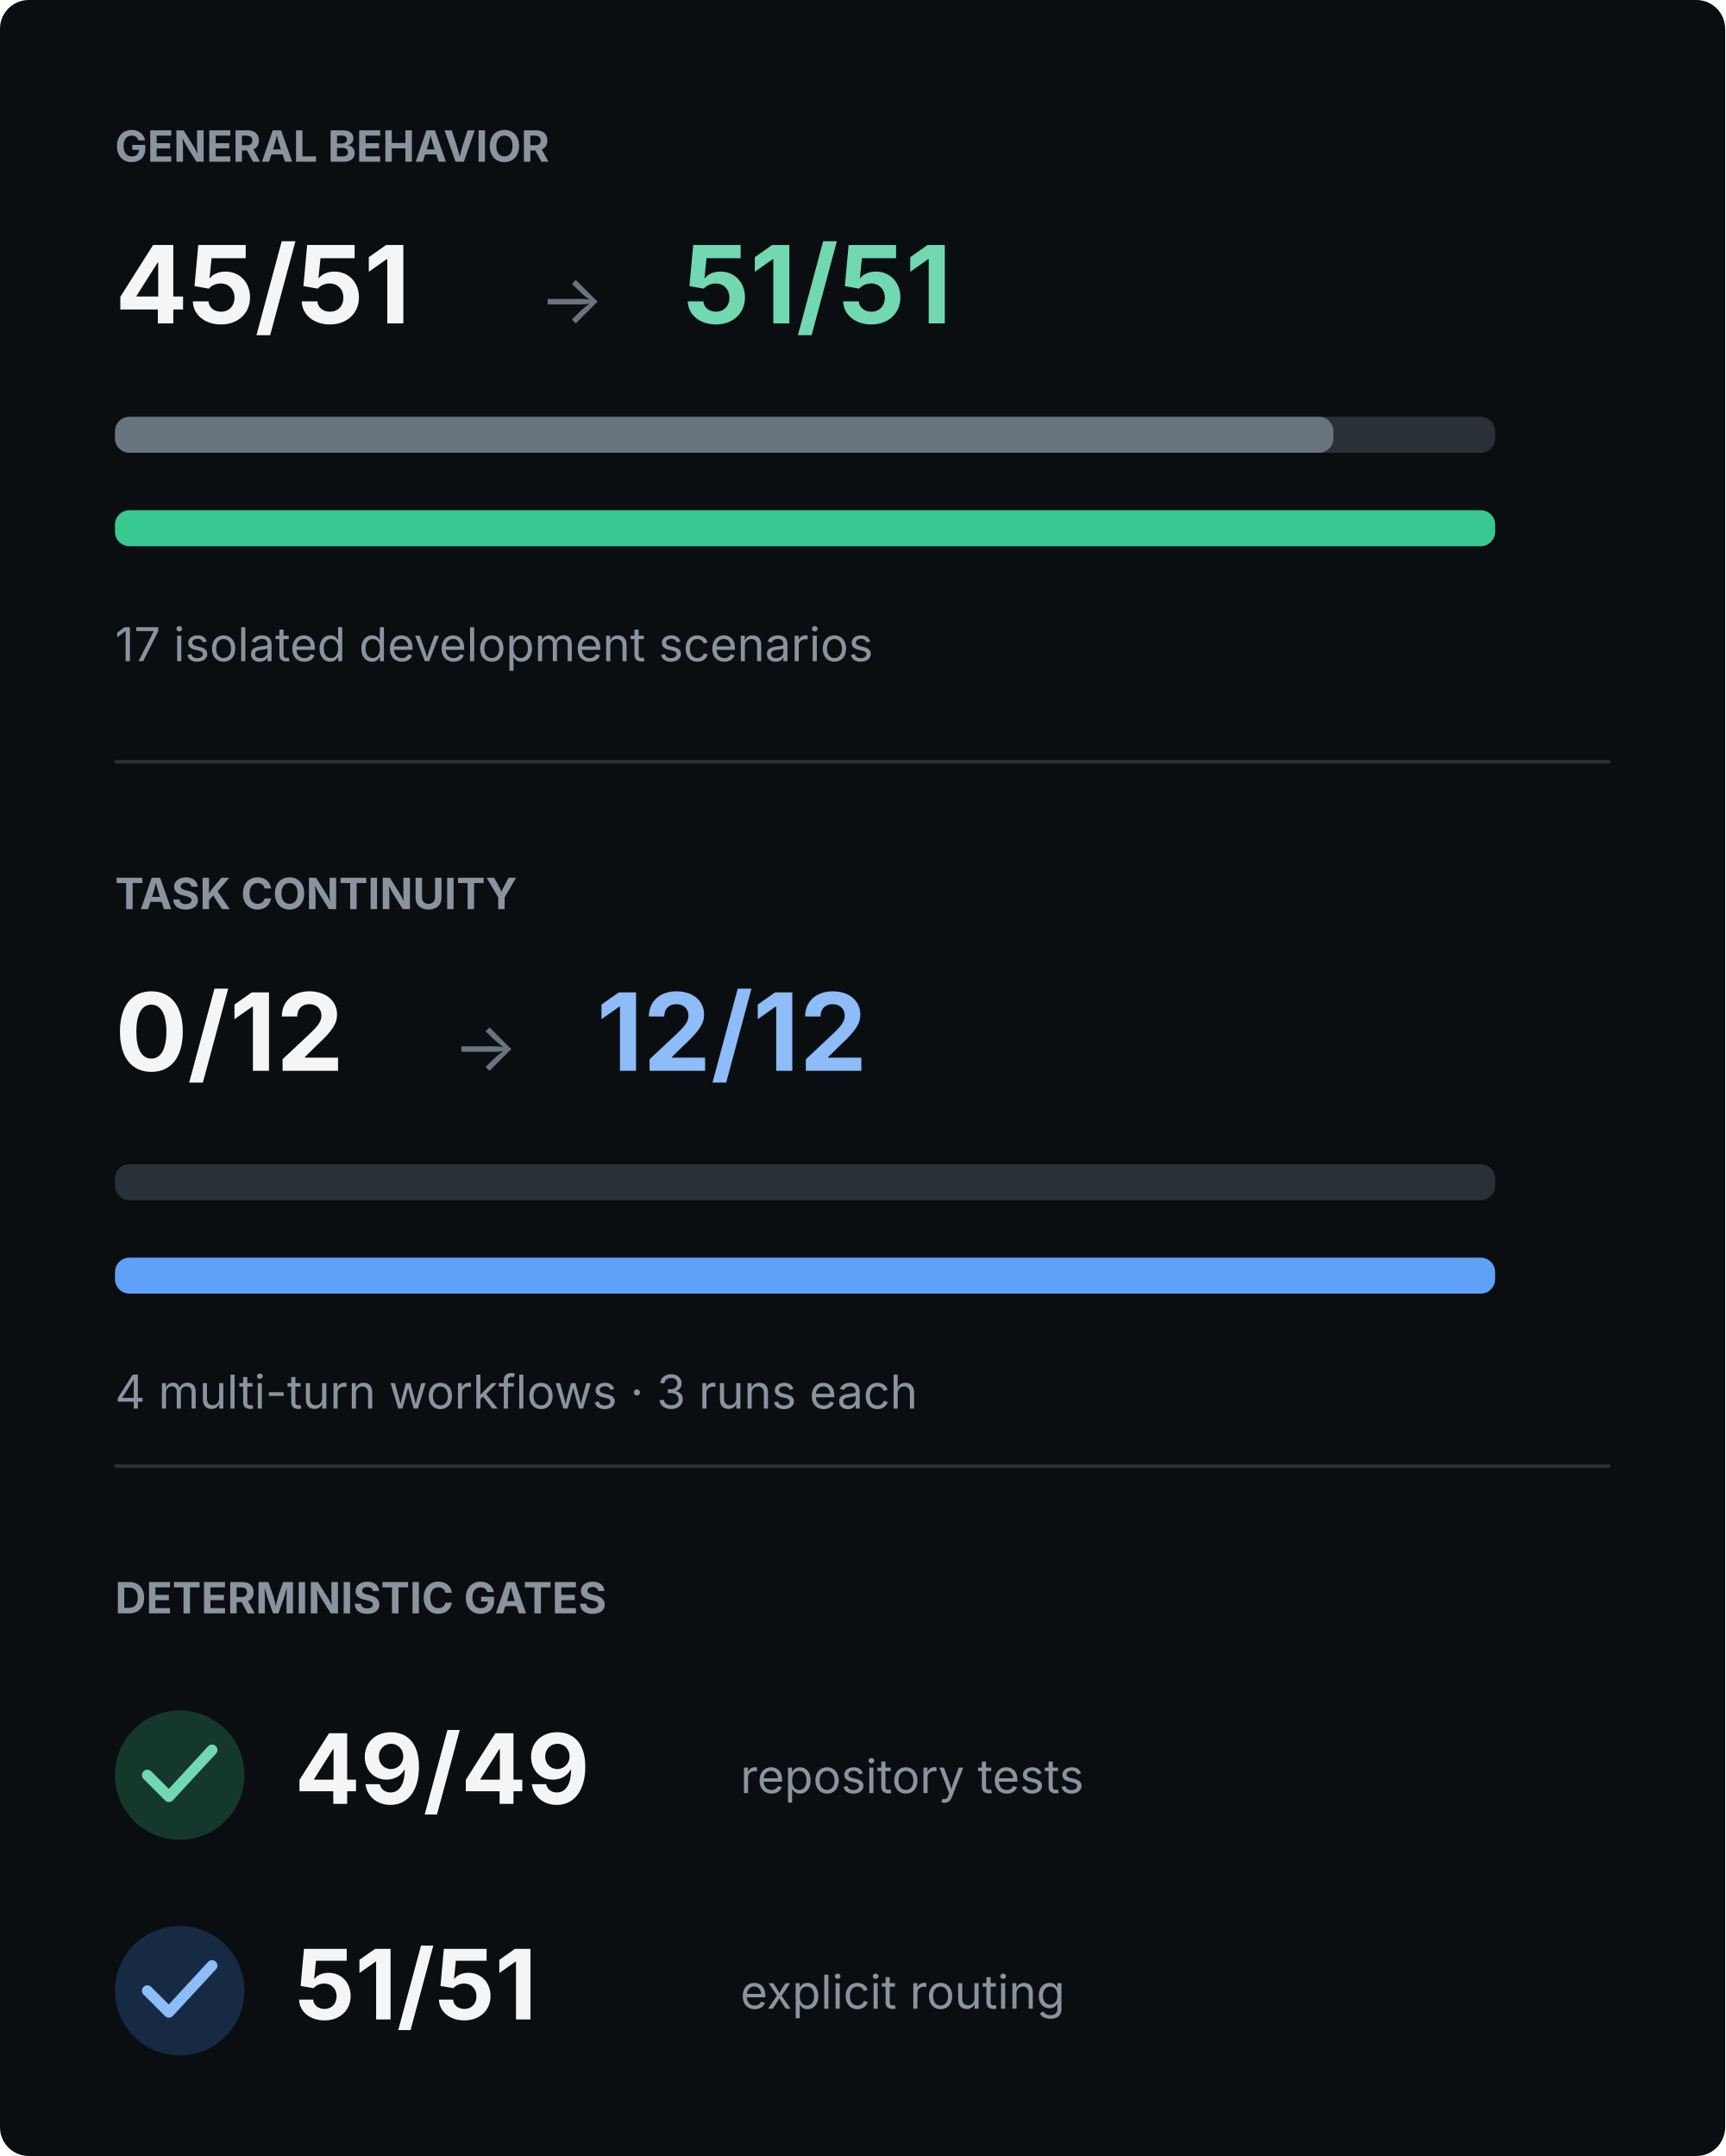
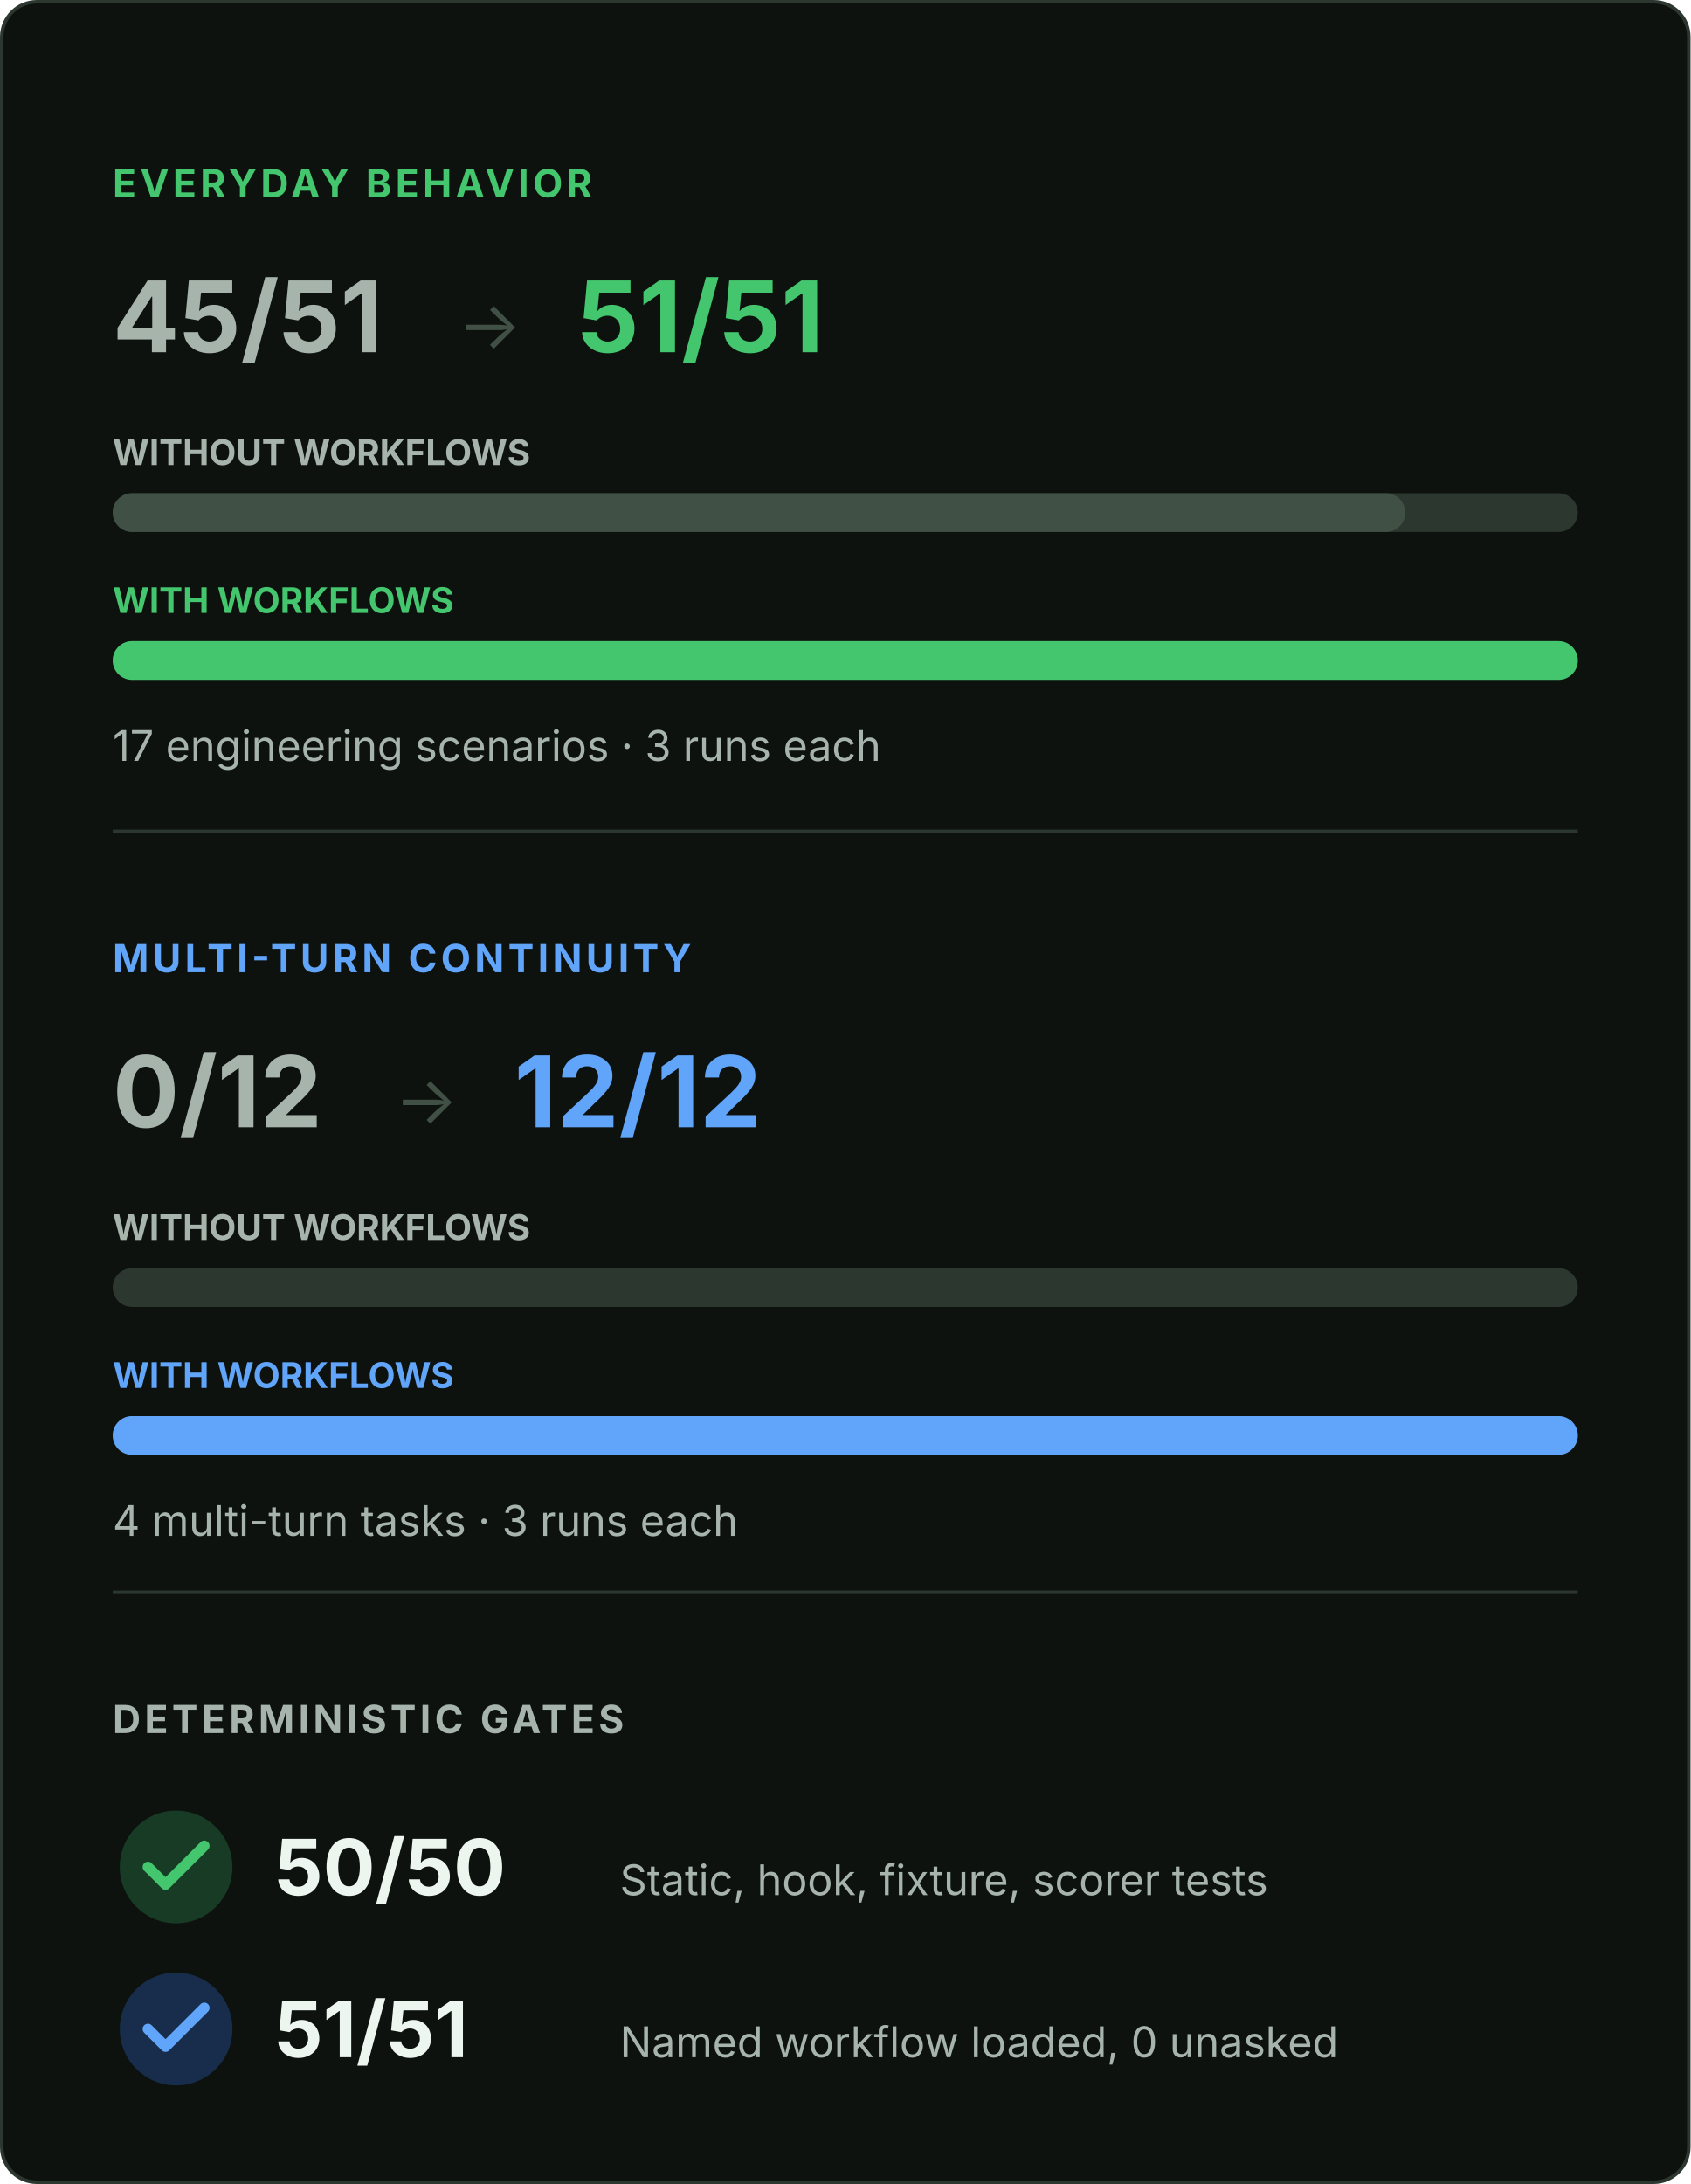
- <svg xmlns="http://www.w3.org/2000/svg" width="480" height="600" viewBox="0 0 480 600" role="img" aria-labelledby="title desc">
-   <rect width="480" height="600" rx="8" fill="#0B0E11" />
-   <path d="M32 212H448M32 408H448" stroke="#293038" />
-   <g font-family="Inter, ui-sans-serif, -apple-system, BlinkMacSystemFont, Segoe UI, sans-serif" letter-spacing="0">
-     <text x="32" y="45" fill="#89949E" font-size="12" font-weight="700">GENERAL BEHAVIOR</text>
-     <text x="32" y="90" fill="#F3F5F7" font-size="30" font-weight="720">45/51</text>
-     <text x="150" y="90" fill="#69747E" font-size="19">→</text>
-     <text x="190" y="90" fill="#71D8B2" font-size="30" font-weight="720">51/51</text>
-     <rect x="32" y="116" width="384" height="10" rx="4" fill="#293038" />
-     <rect x="32" y="116" width="339" height="10" rx="4" fill="#69747E" />
-     <rect x="32" y="142" width="384" height="10" rx="4" fill="#293038" />
-     <rect x="32" y="142" width="384" height="10" rx="4" fill="#39C792" />
-     <text x="32" y="184" fill="#89949E" font-size="13">17 isolated development scenarios</text>
-     <text x="32" y="253" fill="#89949E" font-size="12" font-weight="700">TASK CONTINUITY</text>
-     <text x="32" y="298" fill="#F3F5F7" font-size="30" font-weight="720">0/12</text>
-     <text x="126" y="298" fill="#69747E" font-size="19">→</text>
-     <text x="166" y="298" fill="#8DBCF8" font-size="30" font-weight="720">12/12</text>
-     <rect x="32" y="324" width="384" height="10" rx="4" fill="#293038" />
-     <rect x="32" y="350" width="384" height="10" rx="4" fill="#5EA2F7" />
-     <text x="32" y="392" fill="#89949E" font-size="13">4 multi-turn workflows · 3 runs each</text>
-     <text x="32" y="449" fill="#89949E" font-size="12" font-weight="700">DETERMINISTIC GATES</text>
-     <circle cx="50" cy="494" r="18" fill="#15382D" />
-     <path d="M41 494L47 500L59 487" fill="none" stroke="#71D8B2" stroke-width="3" stroke-linecap="round" stroke-linejoin="round" />
-     <text x="82" y="502" fill="#F3F5F7" font-size="27" font-weight="720">49/49</text>
-     <text x="206" y="499" fill="#89949E" font-size="13">repository tests</text>
-     <circle cx="50" cy="554" r="18" fill="#162B43" />
-     <path d="M41 554L47 560L59 547" fill="none" stroke="#8DBCF8" stroke-width="3" stroke-linecap="round" stroke-linejoin="round" />
-     <text x="82" y="562" fill="#F3F5F7" font-size="27" font-weight="720">51/51</text>
-     <text x="206" y="559" fill="#89949E" font-size="13">explicit routing</text>
-   </g>
+ <svg xmlns="http://www.w3.org/2000/svg" width="480" height="620" viewBox="0 0 480 620" role="img" aria-labelledby="title desc" font-family="Inter, ui-sans-serif, -apple-system, BlinkMacSystemFont, Segoe UI, sans-serif">
+   <rect x="0.5" y="0.5" width="479" height="619" rx="10" fill="#0d120f" stroke="#2b372f" />
+   <path d="M32 236H448M32 452H448" stroke="#2b372f" />
+   <text x="32" y="56" fill="#43c66d" font-size="11" font-weight="700" letter-spacing="0.1em">EVERYDAY BEHAVIOR</text>
+   <text x="32" y="100" fill="#a7b4ab" font-size="28" font-weight="720">45/51</text>
+   <text x="130" y="99" fill="#405045" font-size="19">→</text>
+   <text x="164" y="100" fill="#43c66d" font-size="28" font-weight="720">51/51</text>
+   <text x="32" y="132" fill="#a7b4ab" font-size="10" font-weight="650">WITHOUT WORKFLOWS</text>
+   <rect x="32" y="140" width="416" height="11" rx="5.5" fill="#2b372f" />
+   <rect x="32" y="140" width="367" height="11" rx="5.5" fill="#405045" />
+   <text x="32" y="174" fill="#43c66d" font-size="10" font-weight="650">WITH WORKFLOWS</text>
+   <rect x="32" y="182" width="416" height="11" rx="5.5" fill="#2b372f" />
+   <rect x="32" y="182" width="416" height="11" rx="5.5" fill="#43c66d" />
+   <text x="32" y="216" fill="#a7b4ab" font-size="12">17 engineering scenarios · 3 runs each</text>
+   <text x="32" y="276" fill="#60a5fa" font-size="11" font-weight="700" letter-spacing="0.1em">MULTI-TURN CONTINUITY</text>
+   <text x="32" y="320" fill="#a7b4ab" font-size="28" font-weight="720">0/12</text>
+   <text x="112" y="319" fill="#405045" font-size="19">→</text>
+   <text x="146" y="320" fill="#60a5fa" font-size="28" font-weight="720">12/12</text>
+   <text x="32" y="352" fill="#a7b4ab" font-size="10" font-weight="650">WITHOUT WORKFLOWS</text>
+   <rect x="32" y="360" width="416" height="11" rx="5.5" fill="#2b372f" />
+   <text x="32" y="394" fill="#60a5fa" font-size="10" font-weight="650">WITH WORKFLOWS</text>
+   <rect x="32" y="402" width="416" height="11" rx="5.5" fill="#2b372f" />
+   <rect x="32" y="402" width="416" height="11" rx="5.5" fill="#60a5fa" />
+   <text x="32" y="436" fill="#a7b4ab" font-size="12">4 multi-turn tasks · 3 runs each</text>
+   <text x="32" y="492" fill="#a7b4ab" font-size="11" font-weight="700" letter-spacing="0.1em">DETERMINISTIC GATES</text>
+   <circle cx="50" cy="530" r="16" fill="#173b24" />
+   <path d="M42 530l5 5 11-11" fill="none" stroke="#43c66d" stroke-width="3" stroke-linecap="round" stroke-linejoin="round" />
+   <text x="78" y="538" fill="#edf5ef" font-size="22" font-weight="720">50/50</text>
+   <text x="176" y="538" fill="#a7b4ab" font-size="12">Static, hook, fixture, scorer tests</text>
+   <circle cx="50" cy="576" r="16" fill="#182d4b" />
+   <path d="M42 576l5 5 11-11" fill="none" stroke="#60a5fa" stroke-width="3" stroke-linecap="round" stroke-linejoin="round" />
+   <text x="78" y="584" fill="#edf5ef" font-size="22" font-weight="720">51/51</text>
+   <text x="176" y="584" fill="#a7b4ab" font-size="12">Named workflow loaded, 0 unasked</text>
</svg>
